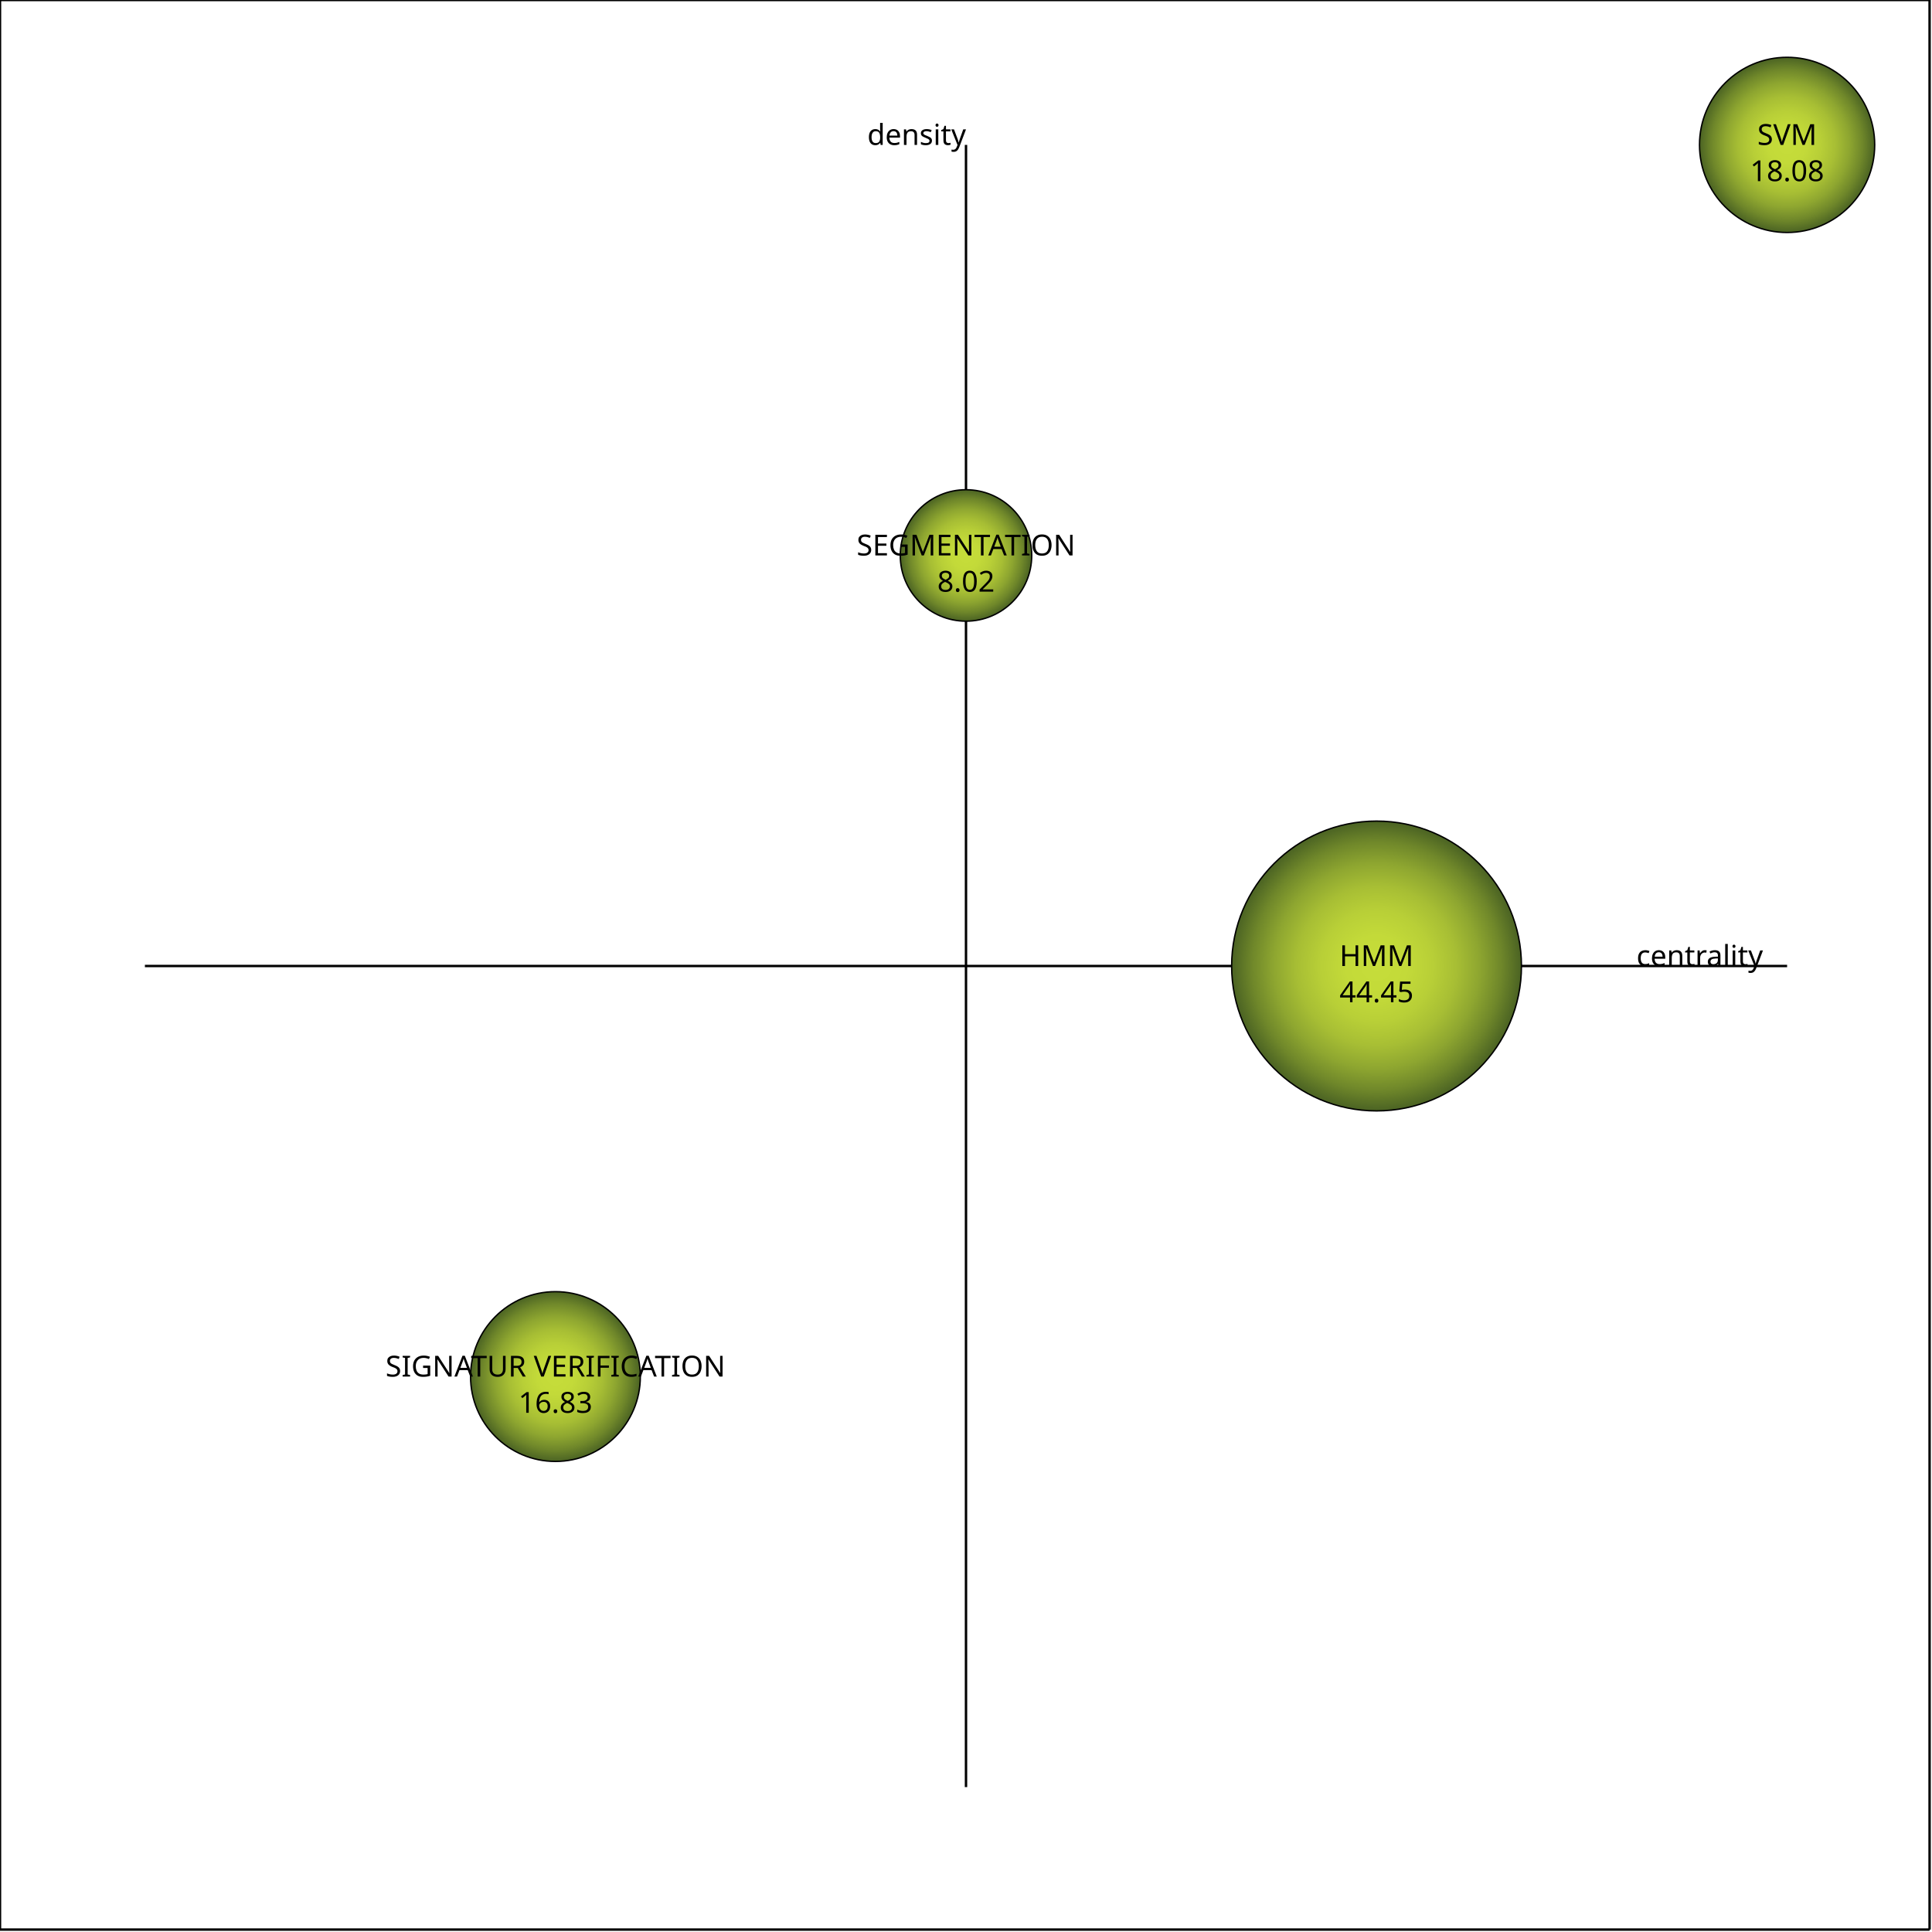
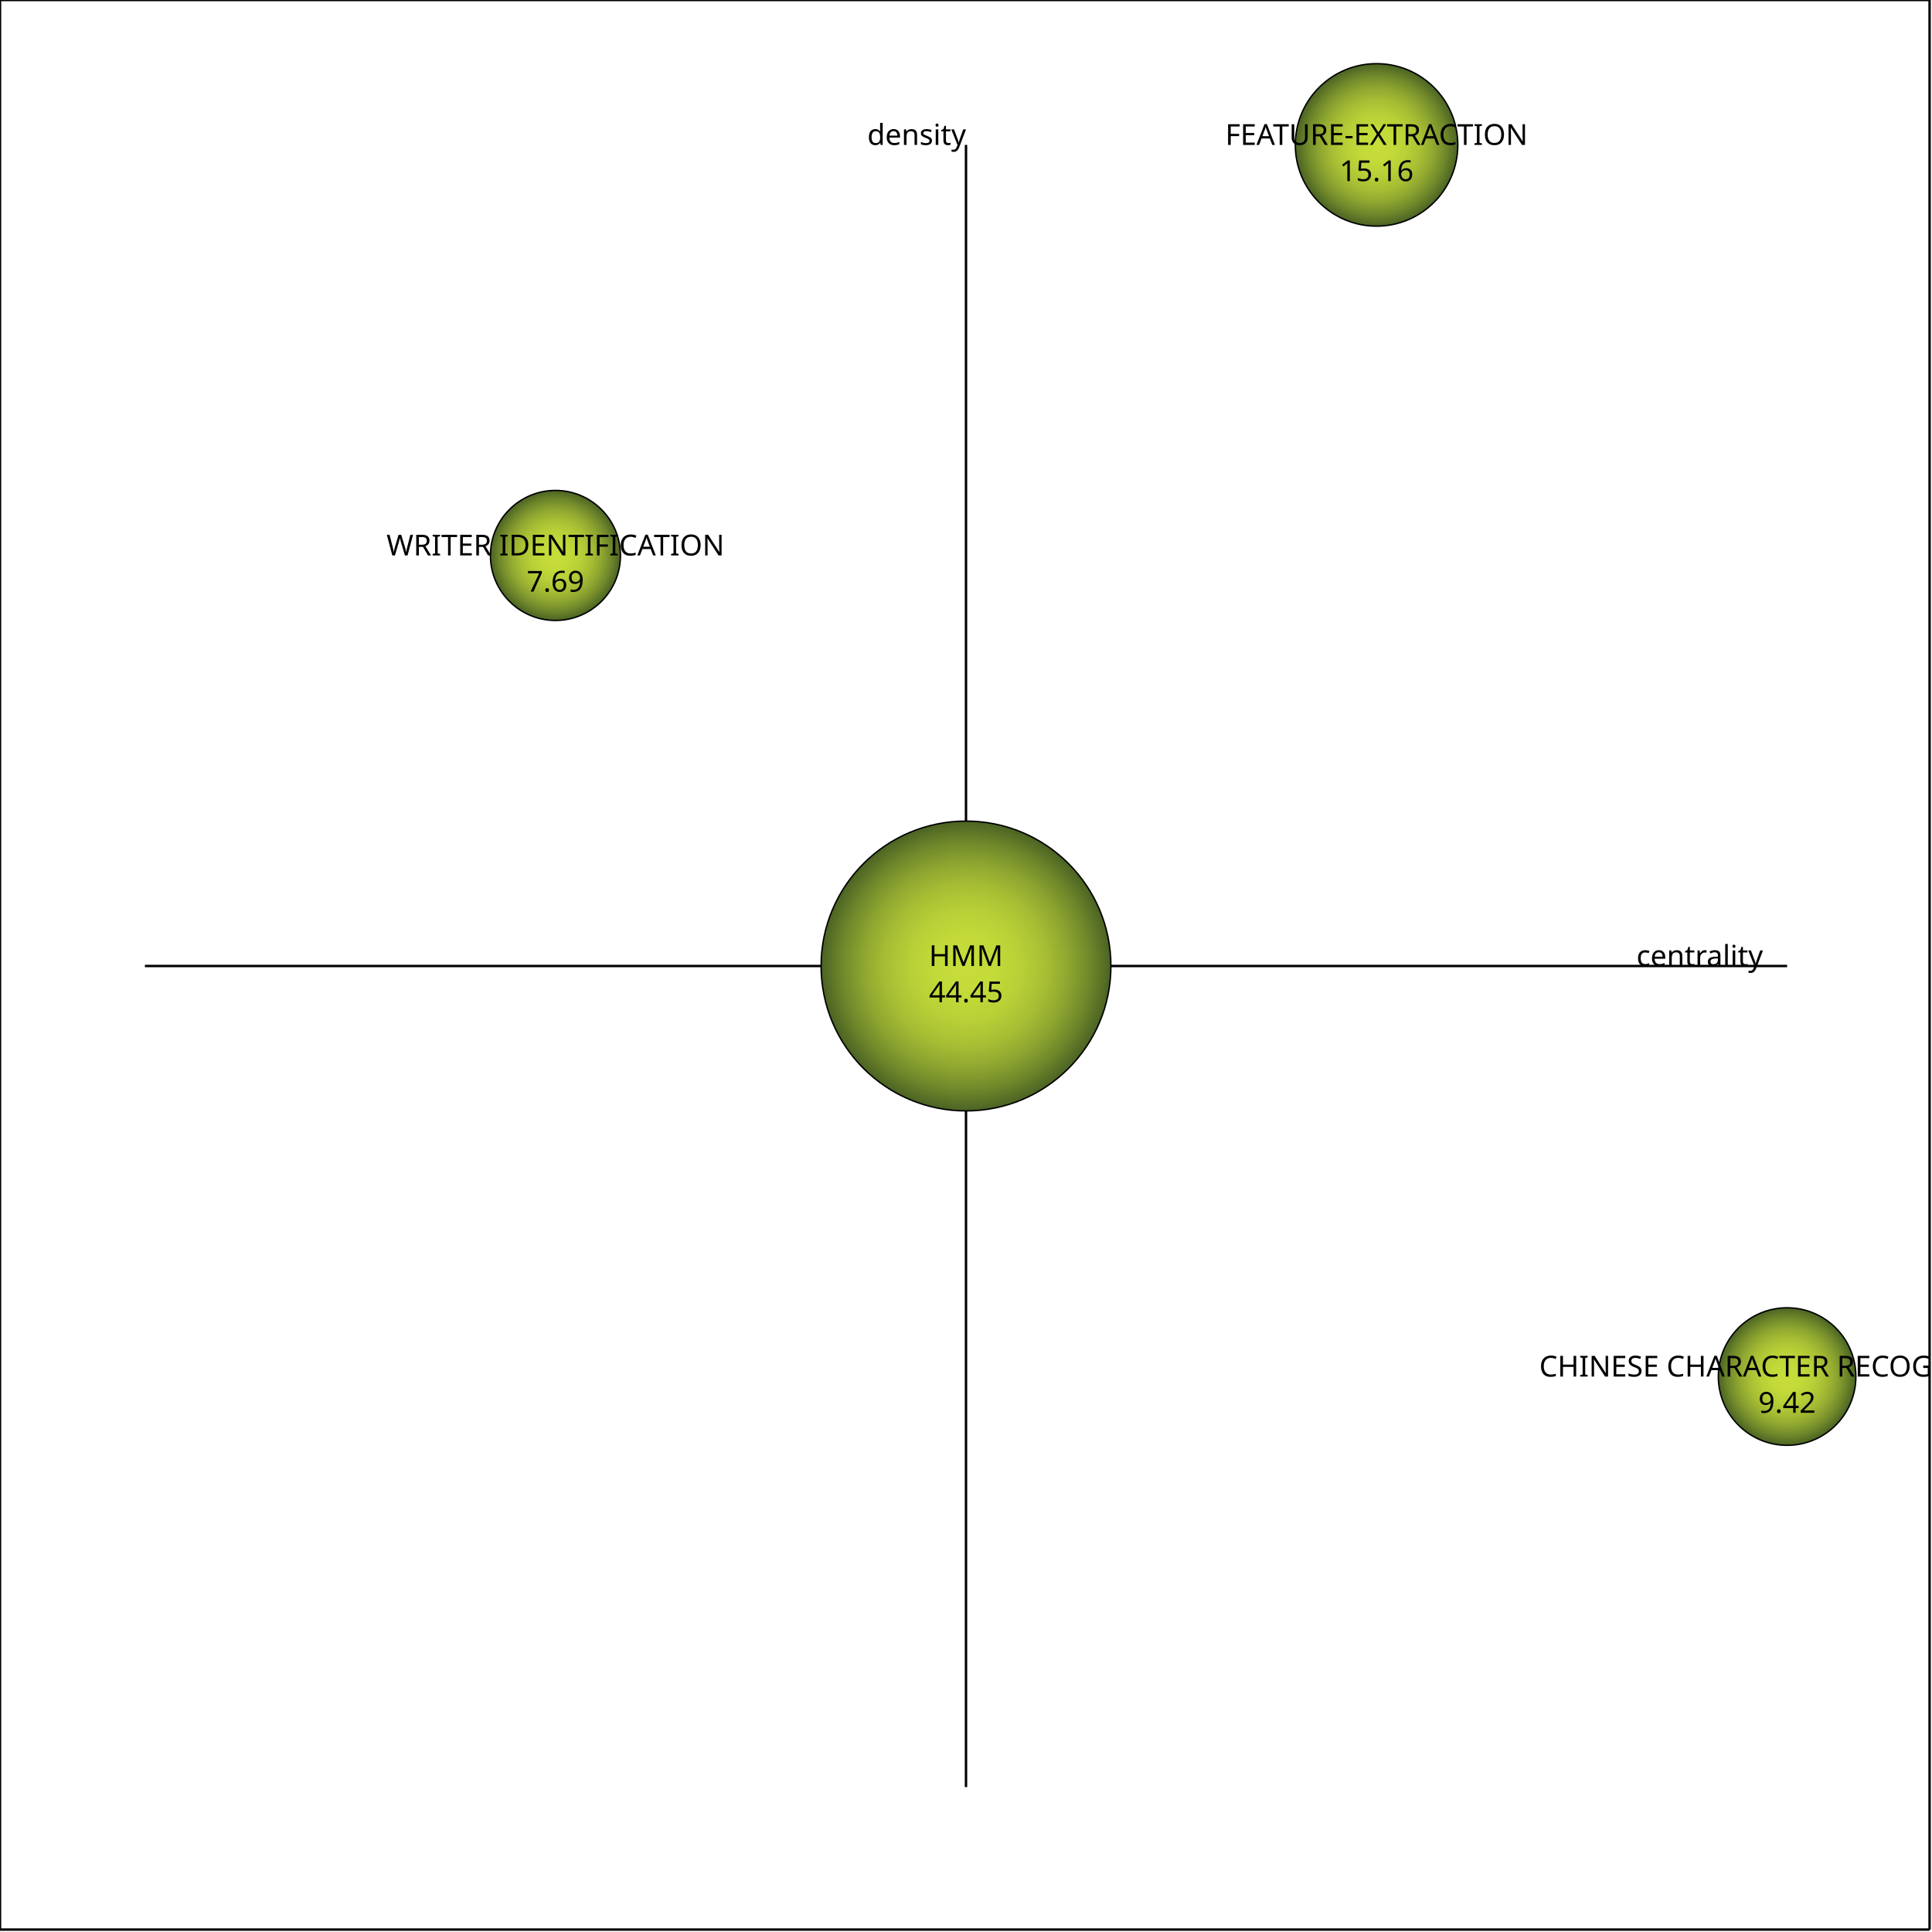
<svg xmlns="http://www.w3.org/2000/svg" xmlns:xlink="http://www.w3.org/1999/xlink" contentScriptType="text/ecmascript" width="800" zoomAndPan="magnify" contentStyleType="text/css" viewBox="0 0 800 800" height="800" preserveAspectRatio="xMidYMid meet" version="1.0">
  <radialGradient xlink:actuate="onLoad" xlink:type="simple" id="sphereTheme" xlink:show="other">
    <stop style="stop-color:#C6DD3A" offset="0" />
    <stop style="stop-color:#C3DA39" offset="0.211" />
    <stop style="stop-color:#B8CF37" offset="0.388" />
    <stop style="stop-color:#A7BE34" offset="0.553" />
    <stop style="stop-color:#8EA630" offset="0.71" />
    <stop style="stop-color:#6F872A" offset="0.861" />
    <stop style="stop-color:#4B6323" offset="1" />
  </radialGradient>
  <line y2="400" stroke-width="1" x1="60" x2="740" stroke="black" y1="400" />
  <line y2="740" stroke-width="1" x1="400" x2="400" stroke="black" y1="60" />
  <text x="730" y="400" id="text23" style="font-size:12px;text-anchor:end;fill:#000000;font-family:Verdana">centrality</text>
  <text x="400" y="60" id="text24" style="font-size:12px;text-anchor:end;fill:#000000;font-family:Verdana">density</text>
  <line y2="0" stroke-width="1" x1="0" x2="799" stroke="black" y1="0" />
  <line y2="799" stroke-width="1" x1="0" x2="799" stroke="black" y1="799" />
  <line y2="799" stroke-width="1" x1="0" x2="0" stroke="black" y1="0" />
  <line y2="799" stroke-width="1" x1="799" x2="799" stroke="black" y1="0" />
-   <circle id="circle15" r="60.0" style="opacity:1;fill:url(#sphereTheme);fill-opacity:1;fill-rule:nonzero;stroke:#000000;stroke-width:0.582;stroke-linecap:round;stroke-linejoin:miter;stroke-miterlimit:4;stroke-dasharray:none;stroke-dashoffset:0;stroke-opacity:1" cx="570.0" cy="400.0" />
-   <text x="570.0" y="400.0" id="text23" style="font-size:12px;text-anchor:middle;fill:#000000;font-family:Verdana">HMM<tspan x="570.0" id="text25" y="415.0">44.45</tspan>
+   <circle id="circle15" r="60.0" style="opacity:1;fill:url(#sphereTheme);fill-opacity:1;fill-rule:nonzero;stroke:#000000;stroke-width:0.582;stroke-linecap:round;stroke-linejoin:miter;stroke-miterlimit:4;stroke-dasharray:none;stroke-dashoffset:0;stroke-opacity:1" cx="400.0" cy="400.0" />
+   <text x="400.0" y="400.0" id="text23" style="font-size:12px;text-anchor:middle;fill:#000000;font-family:Verdana">HMM<tspan x="400.0" id="text25" y="415.0">44.45</tspan>
  </text>
-   <circle id="circle15" r="36.273" style="opacity:1;fill:url(#sphereTheme);fill-opacity:1;fill-rule:nonzero;stroke:#000000;stroke-width:0.582;stroke-linecap:round;stroke-linejoin:miter;stroke-miterlimit:4;stroke-dasharray:none;stroke-dashoffset:0;stroke-opacity:1" cx="740.0" cy="60.0" />
-   <text x="740.0" y="60.0" id="text23" style="font-size:12px;text-anchor:middle;fill:#000000;font-family:Verdana">SVM<tspan x="740.0" id="text25" y="75.0">18.08</tspan>
+   <circle id="circle15" r="33.644" style="opacity:1;fill:url(#sphereTheme);fill-opacity:1;fill-rule:nonzero;stroke:#000000;stroke-width:0.582;stroke-linecap:round;stroke-linejoin:miter;stroke-miterlimit:4;stroke-dasharray:none;stroke-dashoffset:0;stroke-opacity:1" cx="570.0" cy="60.0" />
+   <text x="570.0" y="60.0" id="text23" style="font-size:12px;text-anchor:middle;fill:#000000;font-family:Verdana">FEATURE-EXTRACTION<tspan x="570.0" id="text25" y="75.0">15.16</tspan>
  </text>
-   <circle id="circle15" r="35.149" style="opacity:1;fill:url(#sphereTheme);fill-opacity:1;fill-rule:nonzero;stroke:#000000;stroke-width:0.582;stroke-linecap:round;stroke-linejoin:miter;stroke-miterlimit:4;stroke-dasharray:none;stroke-dashoffset:0;stroke-opacity:1" cx="230.0" cy="570.0" />
-   <text x="230.0" y="570.0" id="text23" style="font-size:12px;text-anchor:middle;fill:#000000;font-family:Verdana">SIGNATUR VERIFICATION<tspan x="230.0" id="text25" y="585.0">16.83</tspan>
+   <circle id="circle15" r="28.478" style="opacity:1;fill:url(#sphereTheme);fill-opacity:1;fill-rule:nonzero;stroke:#000000;stroke-width:0.582;stroke-linecap:round;stroke-linejoin:miter;stroke-miterlimit:4;stroke-dasharray:none;stroke-dashoffset:0;stroke-opacity:1" cx="740.0" cy="570.0" />
+   <text x="740.0" y="570.0" id="text23" style="font-size:12px;text-anchor:middle;fill:#000000;font-family:Verdana">CHINESE CHARACTER RECOGNITION<tspan x="740.0" id="text25" y="585.0">9.42</tspan>
  </text>
-   <circle id="circle15" r="27.216" style="opacity:1;fill:url(#sphereTheme);fill-opacity:1;fill-rule:nonzero;stroke:#000000;stroke-width:0.582;stroke-linecap:round;stroke-linejoin:miter;stroke-miterlimit:4;stroke-dasharray:none;stroke-dashoffset:0;stroke-opacity:1" cx="400.0" cy="230.0" />
-   <text x="400.0" y="230.0" id="text23" style="font-size:12px;text-anchor:middle;fill:#000000;font-family:Verdana">SEGMENTATION<tspan x="400.0" id="text25" y="245.0">8.02</tspan>
+   <circle id="circle15" r="26.923" style="opacity:1;fill:url(#sphereTheme);fill-opacity:1;fill-rule:nonzero;stroke:#000000;stroke-width:0.582;stroke-linecap:round;stroke-linejoin:miter;stroke-miterlimit:4;stroke-dasharray:none;stroke-dashoffset:0;stroke-opacity:1" cx="230.0" cy="230.0" />
+   <text x="230.0" y="230.0" id="text23" style="font-size:12px;text-anchor:middle;fill:#000000;font-family:Verdana">WRITER IDENTIFICATION<tspan x="230.0" id="text25" y="245.0">7.69</tspan>
  </text>
</svg>
